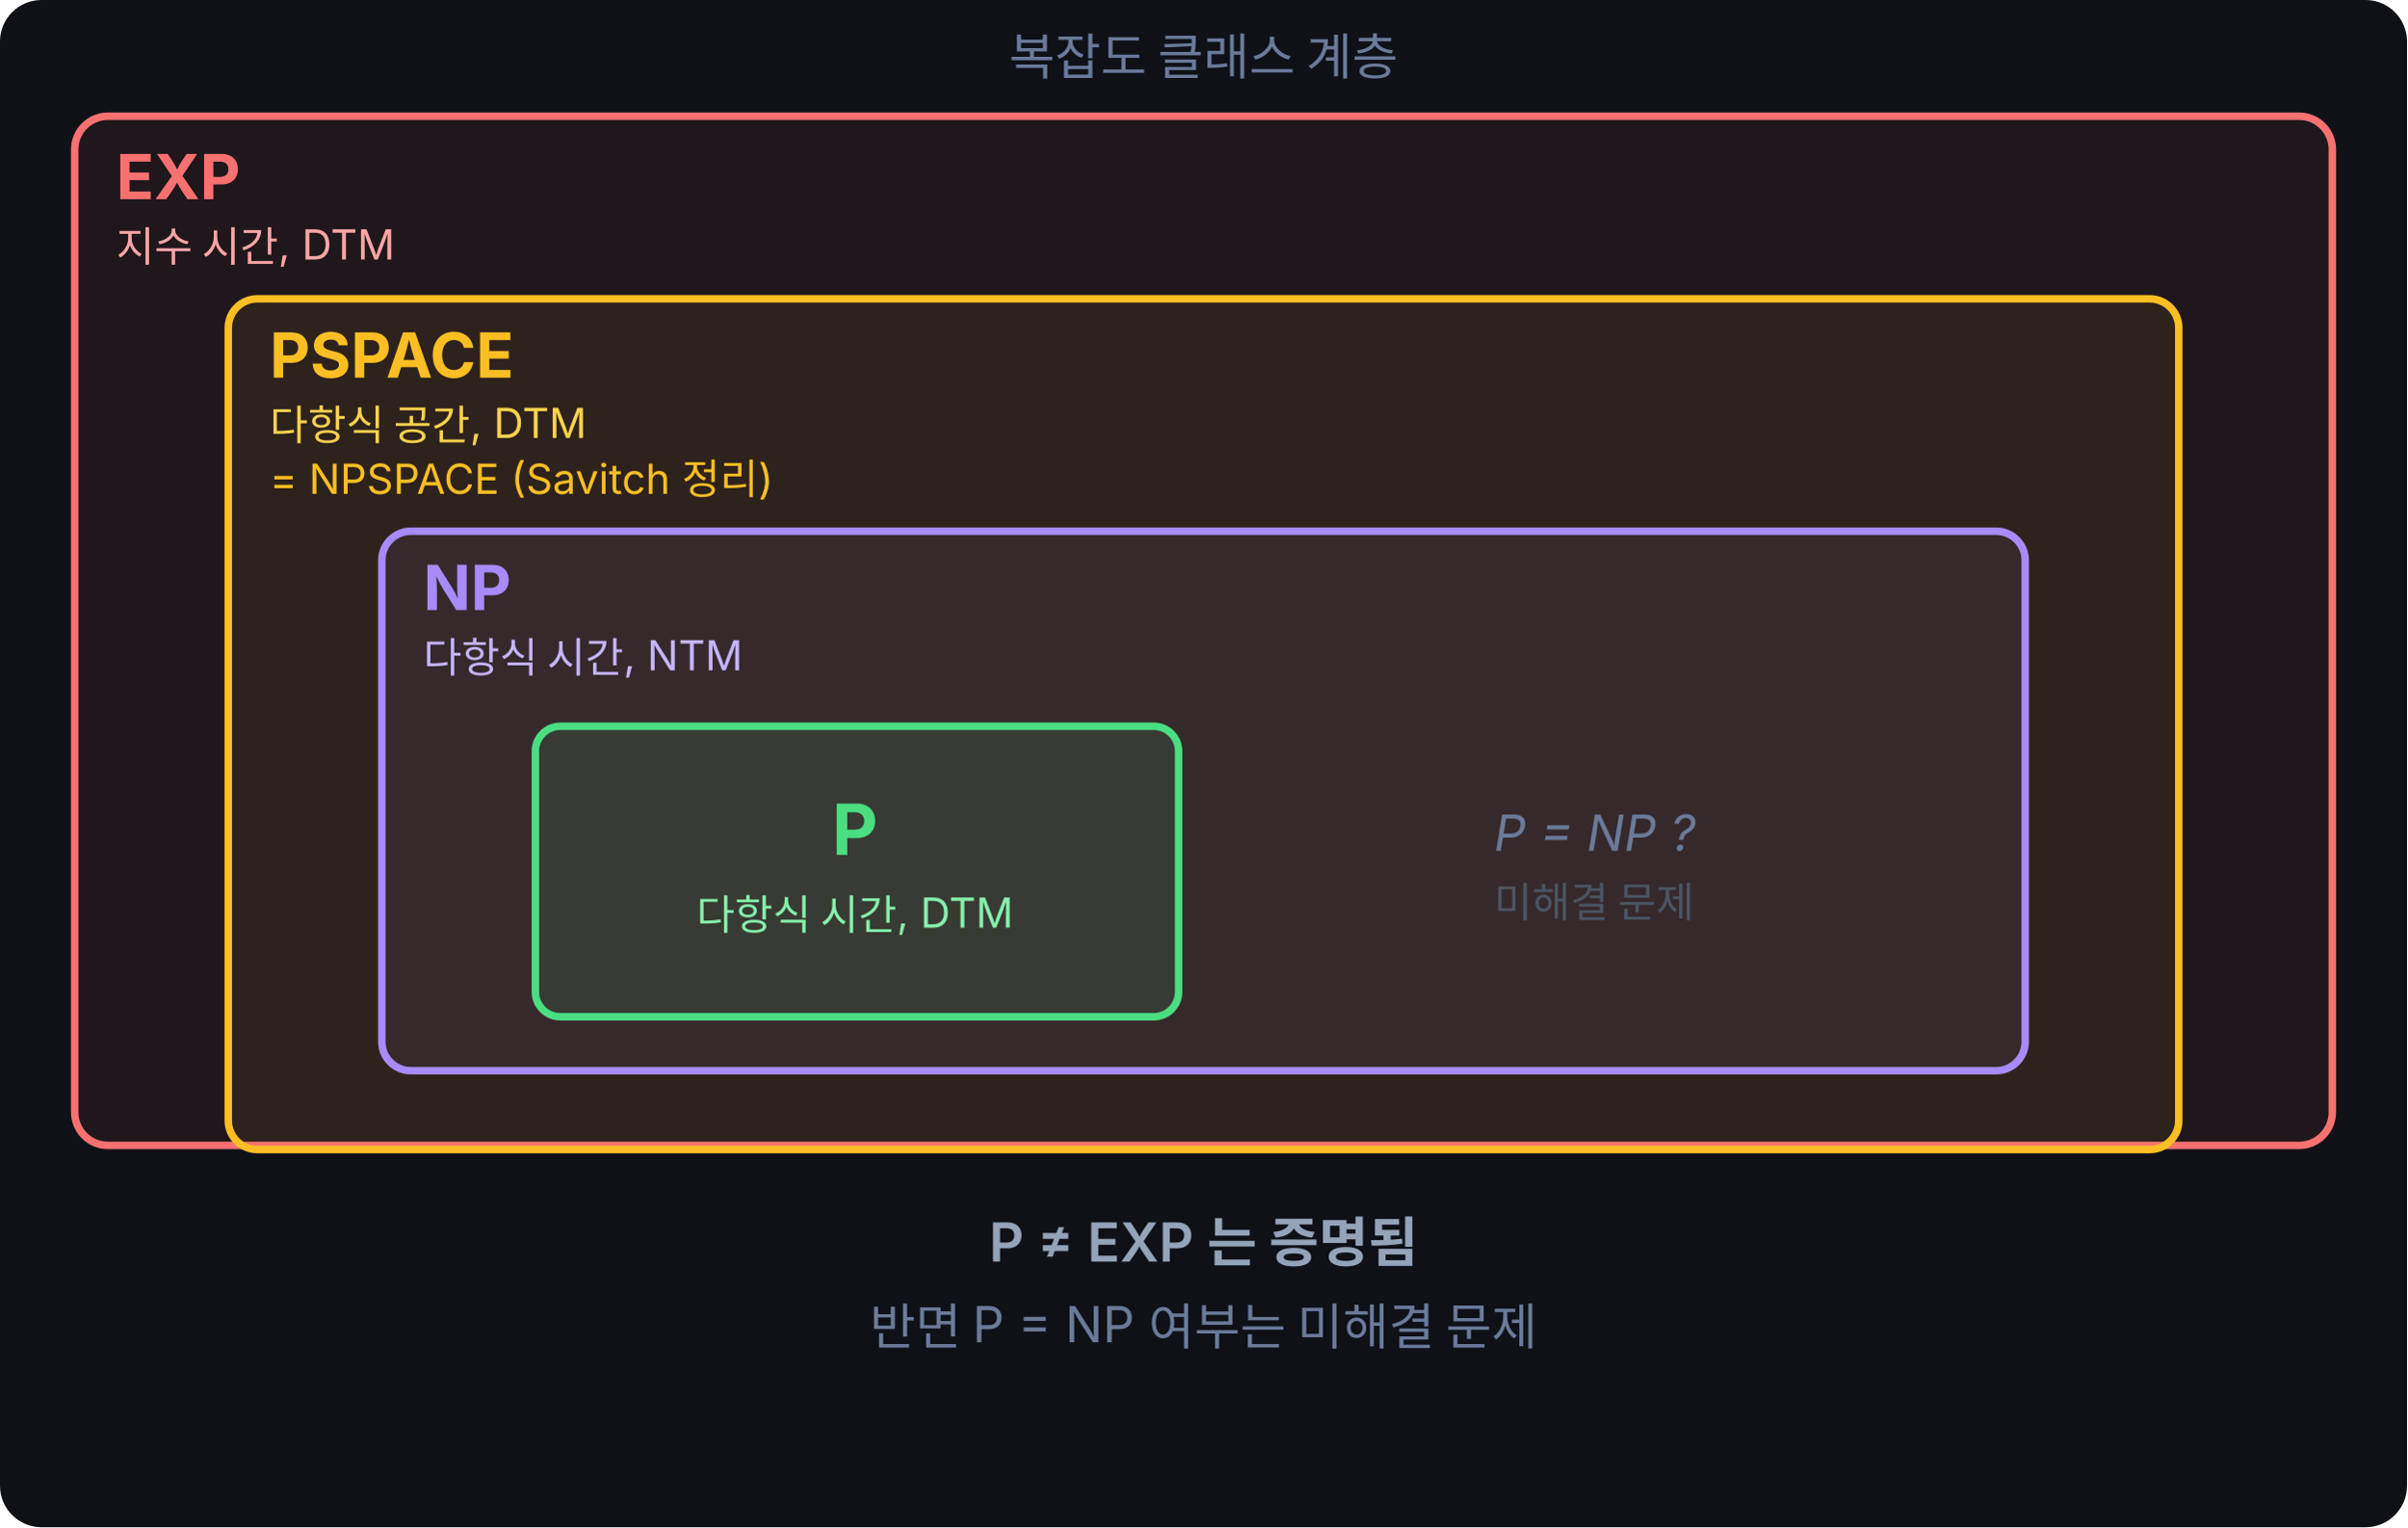
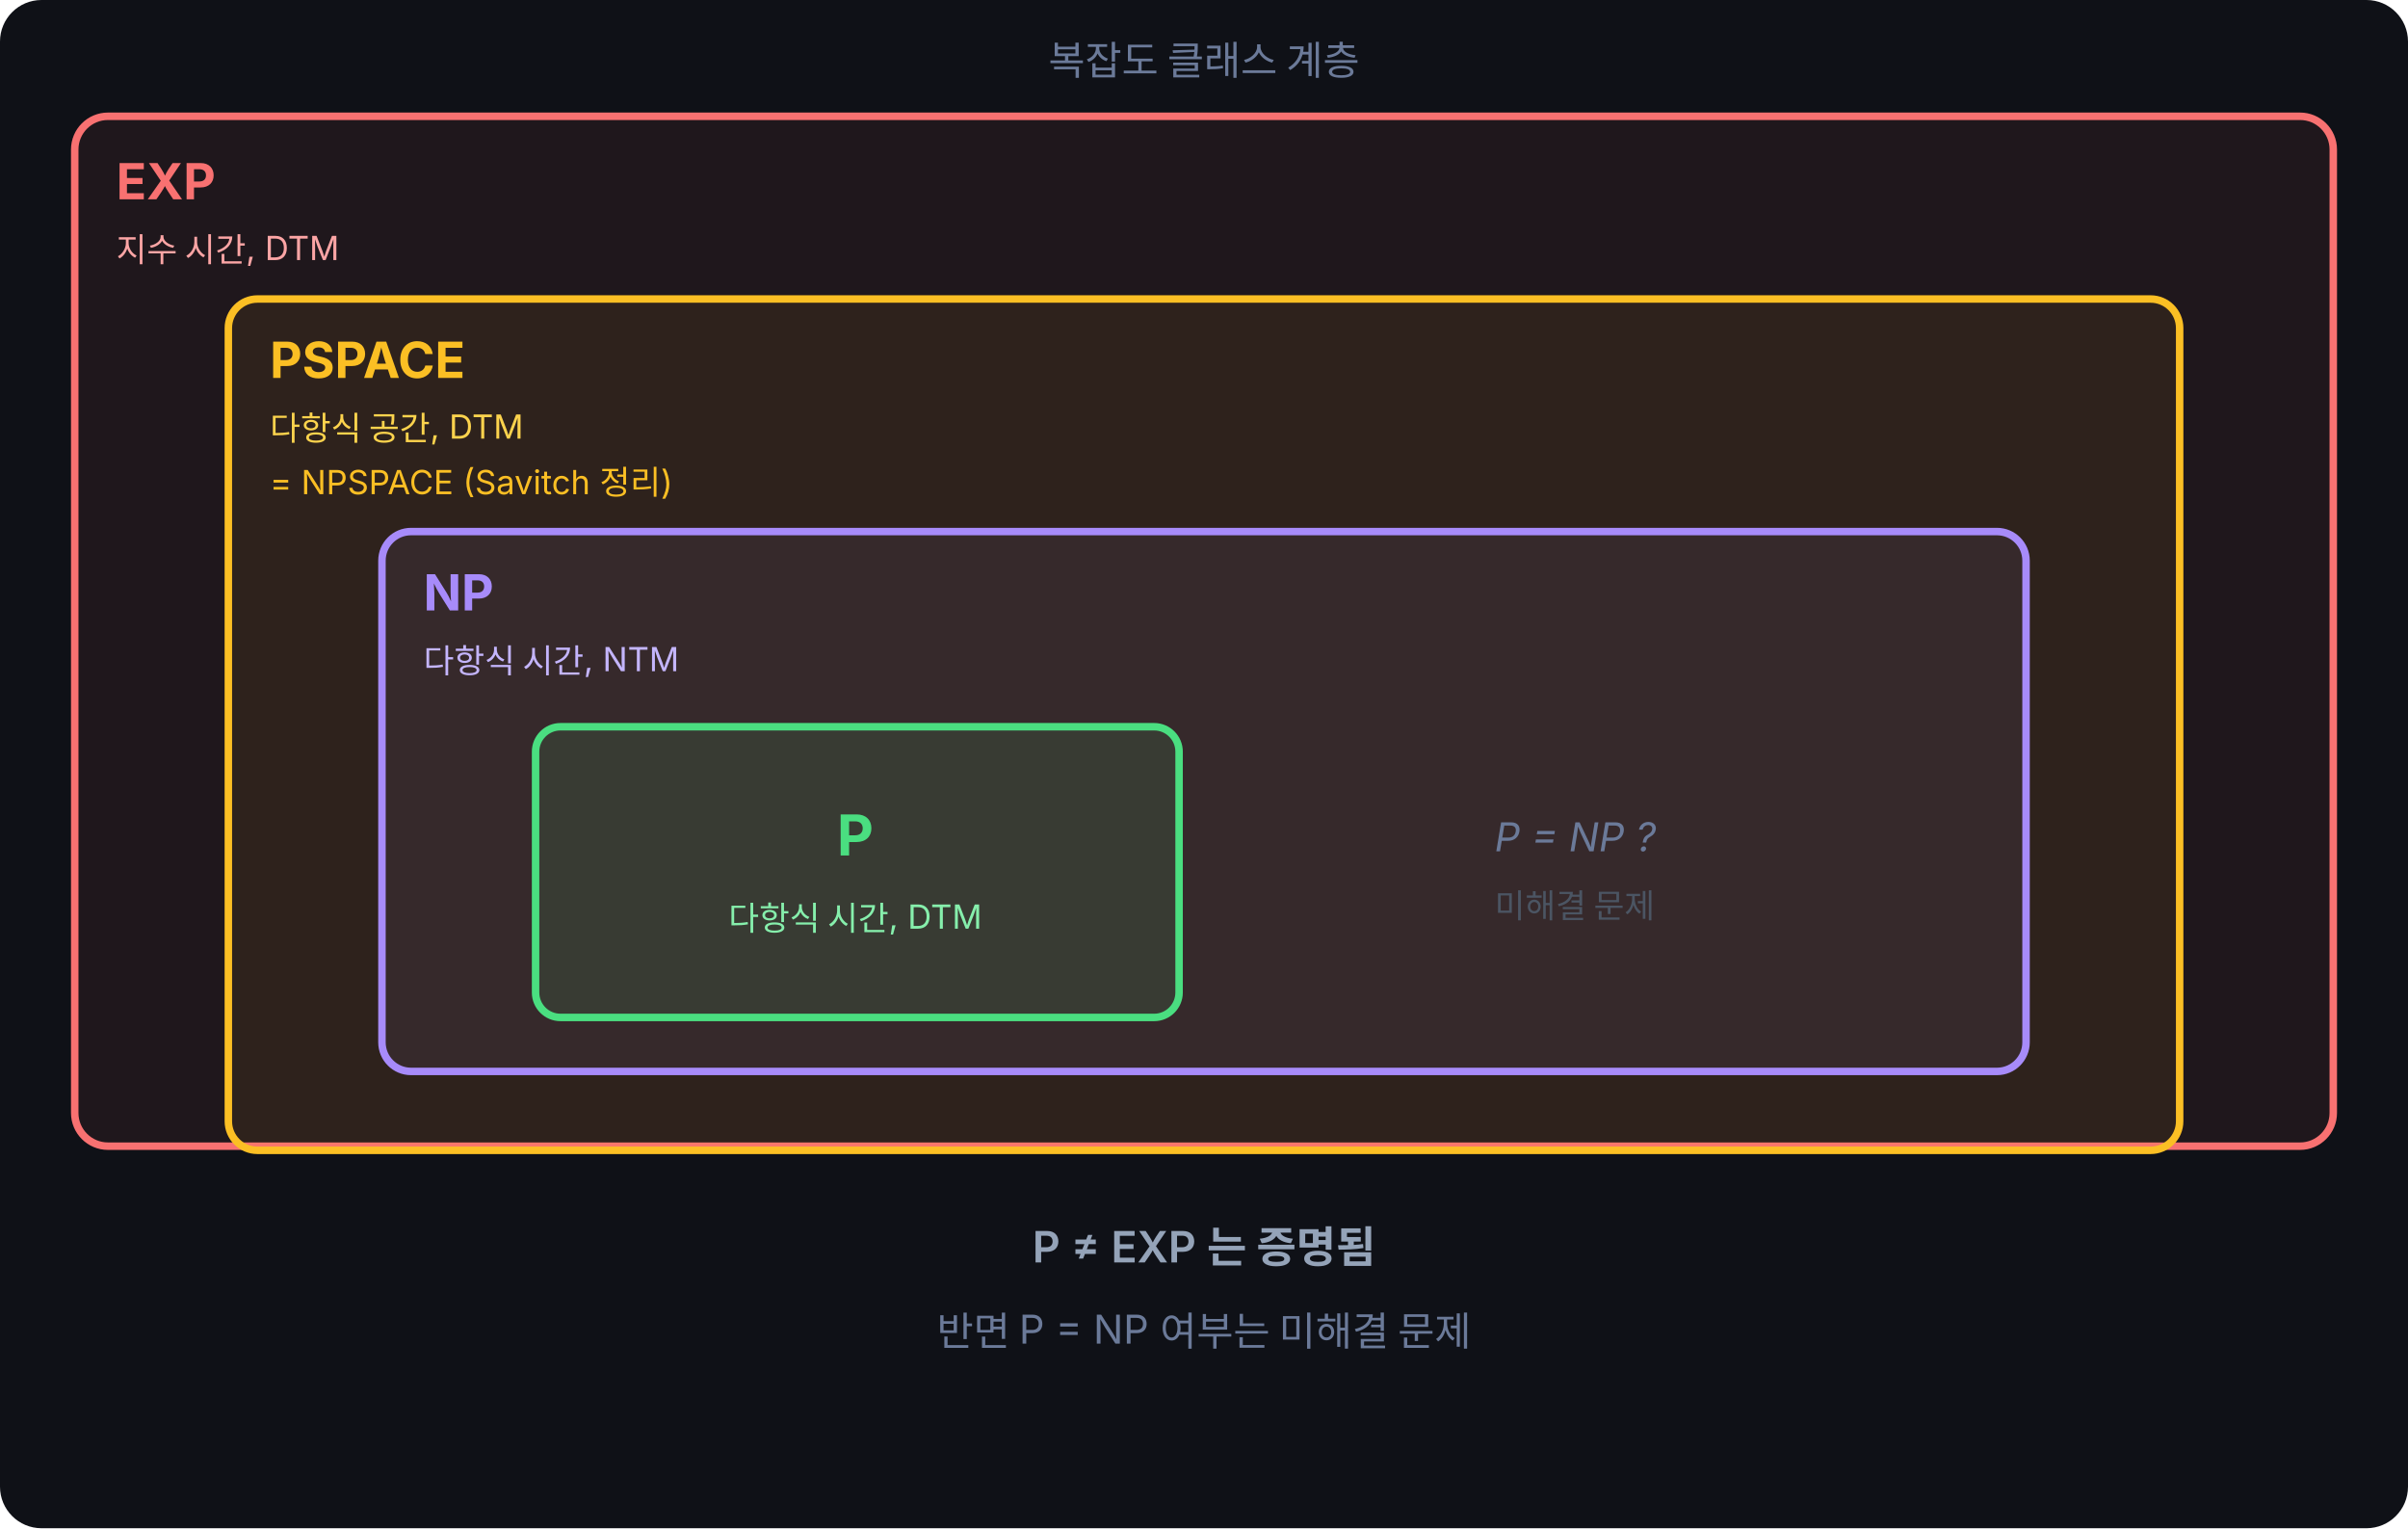
- <svg xmlns="http://www.w3.org/2000/svg" viewBox="0 0 580 368" width="580" height="368">
+ <svg xmlns="http://www.w3.org/2000/svg" viewBox="0 0 580 368" width="870" height="552">
  <rect width="580" height="368" fill="#0f1117" rx="10" />
-   <text x="290" y="18" text-anchor="middle" font-family="system-ui,-apple-system,sans-serif" font-size="12" fill="#6b7a99">복잡도 클래스 계층</text>
+   <text x="290" y="18" text-anchor="middle" font-family="system-ui,-apple-system,sans-serif" font-size="9.6" fill="#6b7a99">복잡도 클래스 계층</text>
  <rect x="18" y="28" width="544" height="248" rx="8" fill="rgba(248,113,113,0.07)" stroke="#f87171" stroke-width="1.8" />
-   <text x="28" y="48" font-family="system-ui,-apple-system,sans-serif" font-size="15" font-weight="700" fill="#f87171">EXP</text>
-   <text x="28" y="63" font-family="system-ui,-apple-system,sans-serif" font-size="10" fill="#fca5a5">지수 시간, DTM</text>
+   <text x="28" y="48" font-family="system-ui,-apple-system,sans-serif" font-size="12" font-weight="700" fill="#f87171">EXP</text>
+   <text x="28" y="63" font-family="system-ui,-apple-system,sans-serif" font-size="8" fill="#fca5a5">지수 시간, DTM</text>
  <rect x="55" y="72" width="470" height="205" rx="7" fill="rgba(251,191,36,0.07)" stroke="#fbbf24" stroke-width="1.8" />
-   <text x="65" y="91" font-family="system-ui,-apple-system,sans-serif" font-size="15" font-weight="700" fill="#fbbf24">PSPACE</text>
-   <text x="65" y="106" font-family="system-ui,-apple-system,sans-serif" font-size="10" fill="#fcd34d">다항식 공간, DTM</text>
-   <text x="65" y="119" font-family="system-ui,-apple-system,sans-serif" font-size="10" fill="#fbbf24">= NPSPACE  (Savitch 정리)</text>
+   <text x="65" y="91" font-family="system-ui,-apple-system,sans-serif" font-size="12" font-weight="700" fill="#fbbf24">PSPACE</text>
+   <text x="65" y="106" font-family="system-ui,-apple-system,sans-serif" font-size="8" fill="#fcd34d">다항식 공간, DTM</text>
+   <text x="65" y="119" font-family="system-ui,-apple-system,sans-serif" font-size="8" fill="#fbbf24">= NPSPACE  (Savitch 정리)</text>
  <rect x="92" y="128" width="396" height="130" rx="7" fill="rgba(167,139,250,0.07)" stroke="#a78bfa" stroke-width="1.8" />
-   <text x="102" y="147" font-family="system-ui,-apple-system,sans-serif" font-size="15" font-weight="700" fill="#a78bfa">NP</text>
-   <text x="102" y="162" font-family="system-ui,-apple-system,sans-serif" font-size="10" fill="#c4b5fd">다항식 시간, NTM</text>
+   <text x="102" y="147" font-family="system-ui,-apple-system,sans-serif" font-size="12" font-weight="700" fill="#a78bfa">NP</text>
+   <text x="102" y="162" font-family="system-ui,-apple-system,sans-serif" font-size="8" fill="#c4b5fd">다항식 시간, NTM</text>
  <rect x="129" y="175" width="155" height="70" rx="6" fill="rgba(74,222,128,0.1)" stroke="#4ade80" stroke-width="1.8" />
-   <text x="206" y="206" text-anchor="middle" font-family="system-ui,-apple-system,sans-serif" font-size="17" font-weight="700" fill="#4ade80">P</text>
-   <text x="206" y="224" text-anchor="middle" font-family="system-ui,-apple-system,sans-serif" font-size="10" fill="#86efac">다항식 시간, DTM</text>
-   <text x="360" y="205" font-family="system-ui,-apple-system,sans-serif" font-size="12" fill="#6b7a99" font-style="italic">P = NP ?</text>
-   <text x="360" y="221" font-family="system-ui,-apple-system,sans-serif" font-size="10" fill="#4b5563">미해결 문제</text>
-   <text x="290" y="304" text-anchor="middle" font-family="system-ui,-apple-system,sans-serif" font-size="13" font-weight="600" fill="#94a3b8">P ≠ EXP 는 증명됨</text>
-   <text x="290" y="324" text-anchor="middle" font-family="system-ui,-apple-system,sans-serif" font-size="12" fill="#6b7a99">반면 P = NP 여부는 미해결 문제</text>
+   <text x="206" y="206" text-anchor="middle" font-family="system-ui,-apple-system,sans-serif" font-size="13.6" font-weight="700" fill="#4ade80">P</text>
+   <text x="206" y="224" text-anchor="middle" font-family="system-ui,-apple-system,sans-serif" font-size="8" fill="#86efac">다항식 시간, DTM</text>
+   <text x="360" y="205" font-family="system-ui,-apple-system,sans-serif" font-size="9.6" fill="#6b7a99" font-style="italic">P = NP ?</text>
+   <text x="360" y="221" font-family="system-ui,-apple-system,sans-serif" font-size="8" fill="#4b5563">미해결 문제</text>
+   <text x="290" y="304" text-anchor="middle" font-family="system-ui,-apple-system,sans-serif" font-size="10.4" font-weight="600" fill="#94a3b8">P ≠ EXP 는 증명됨</text>
+   <text x="290" y="324" text-anchor="middle" font-family="system-ui,-apple-system,sans-serif" font-size="9.6" fill="#6b7a99">반면 P = NP 여부는 미해결 문제</text>
</svg>
